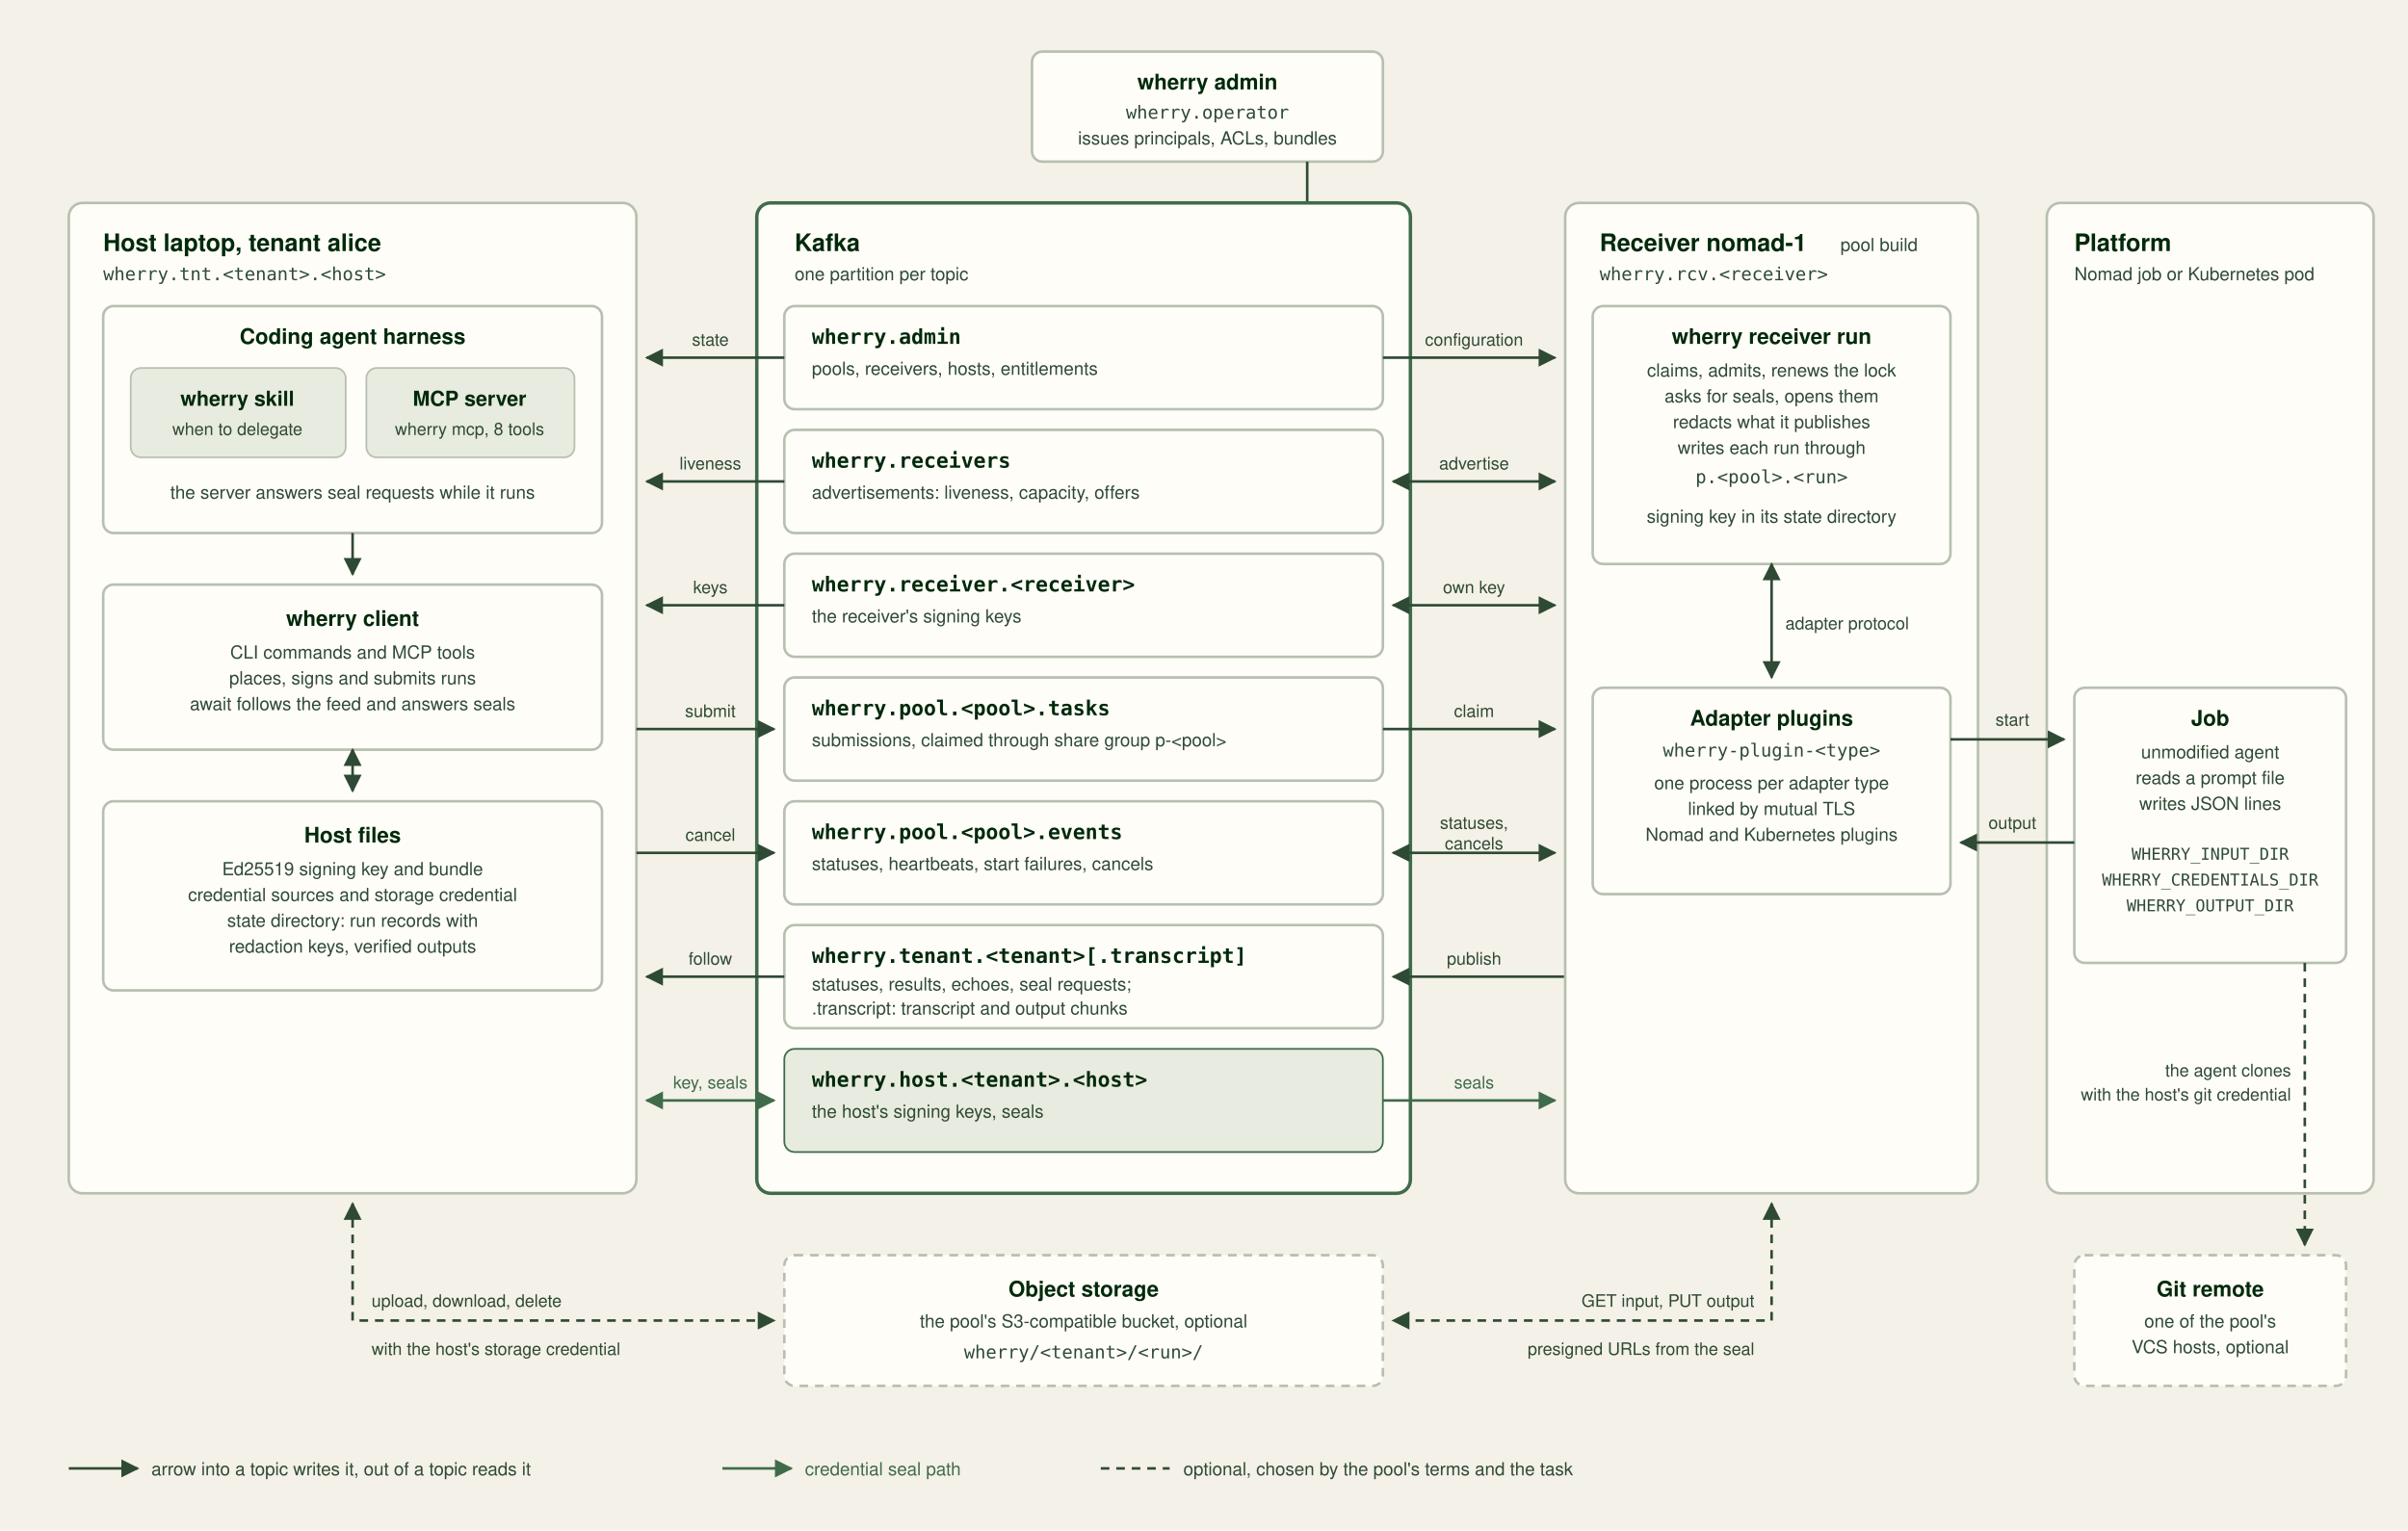
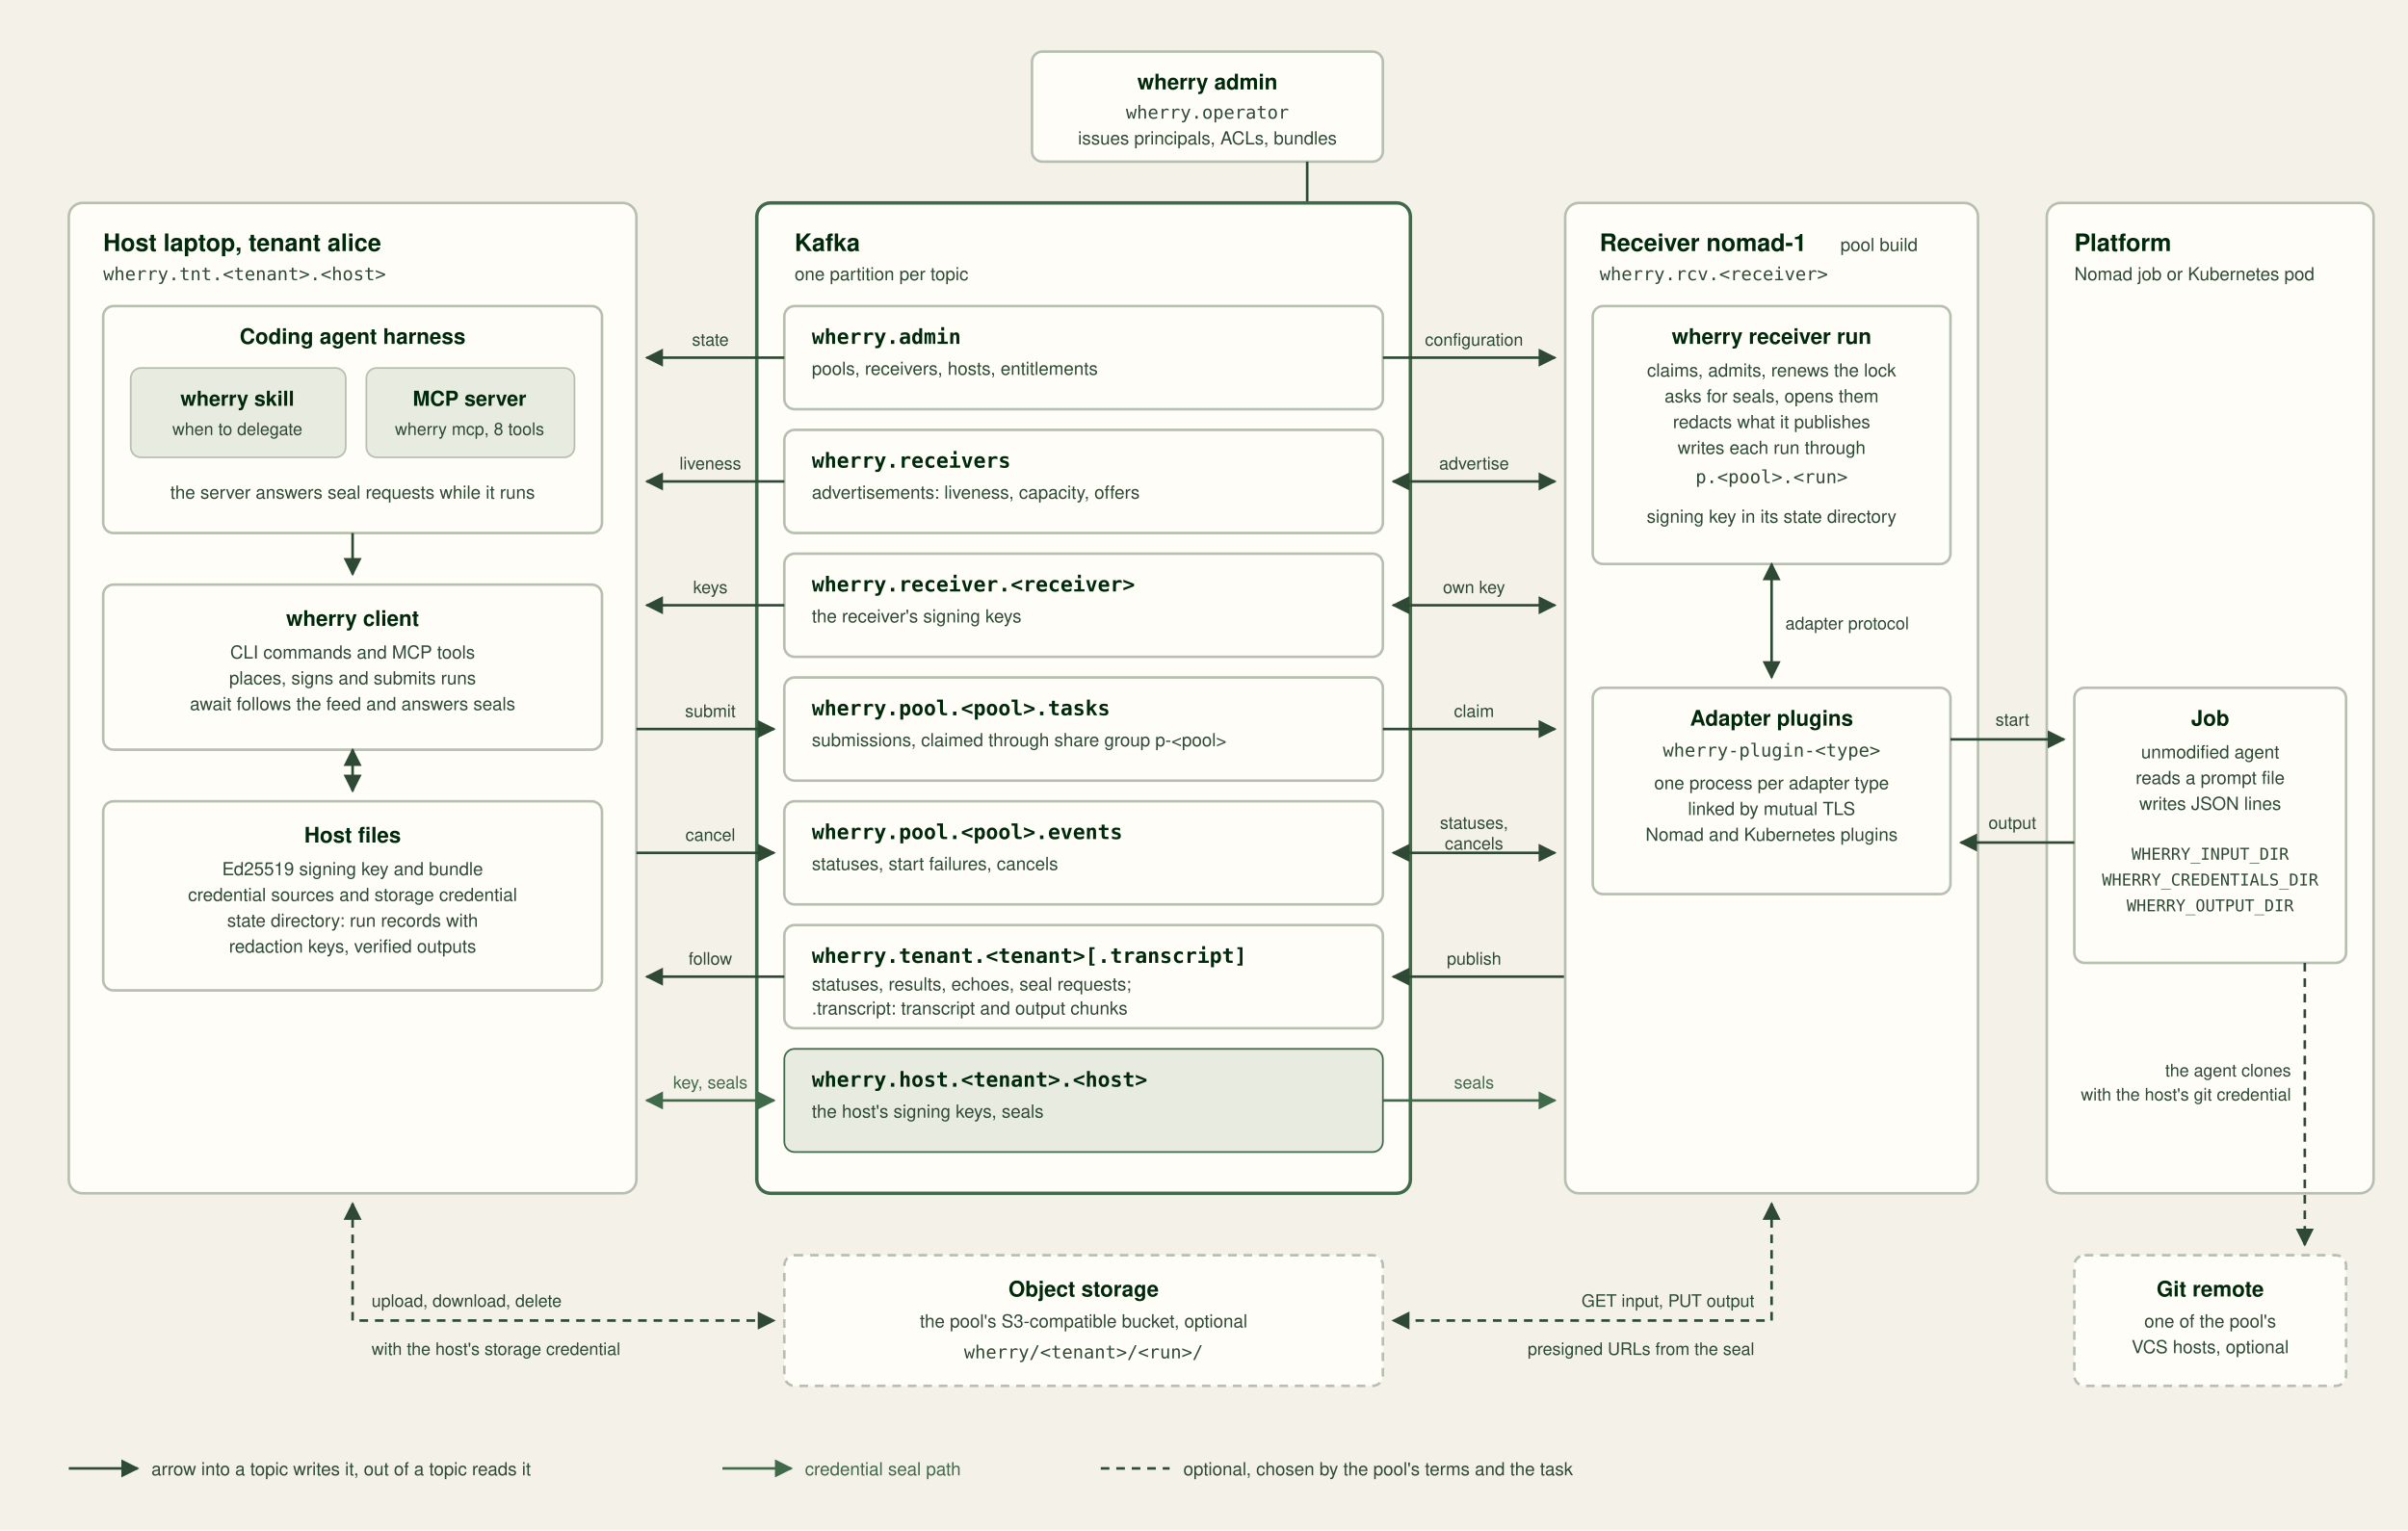
<svg xmlns="http://www.w3.org/2000/svg" viewBox="0 0 1400 890" font-family="Outfit, ui-sans-serif, system-ui, -apple-system, 'Segoe UI', Helvetica, Arial, sans-serif" role="img" aria-labelledby="title desc">
  <defs>
    <marker id="arrow" viewBox="0 0 10 10" refX="9" refY="5" markerWidth="7" markerHeight="7" orient="auto-start-reverse">
      <path d="M 0 0 L 10 5 L 0 10 z" fill="#2e4a35" />
    </marker>
    <marker id="arrow-seal" viewBox="0 0 10 10" refX="9" refY="5" markerWidth="7" markerHeight="7" orient="auto-start-reverse">
      <path d="M 0 0 L 10 5 L 0 10 z" fill="#3f6b4a" />
    </marker>
  </defs>
  <rect width="1400" height="890" fill="#f4f1e8" />
  <rect x="600" y="30" width="204" height="64" rx="6" fill="#fffdf7" stroke="#b7c0b0" stroke-width="1.5" />
  <text x="702" y="52" text-anchor="middle" font-size="12.5" font-weight="600" fill="#00290b">wherry admin</text>
  <text x="702" y="69" text-anchor="middle" font-size="10.5" font-family="'IBM Plex Mono', ui-monospace, SFMono-Regular, Menlo, monospace" fill="#2e4a35">wherry.operator</text>
  <text x="702" y="84" text-anchor="middle" font-size="10.5" fill="#2e4a35">issues principals, ACLs, bundles</text>
  <path d="M 760 94 V 172" stroke="#2e4a35" stroke-width="1.5" fill="none" marker-end="url(#arrow)" />
  <rect x="40" y="118" width="330" height="576" rx="8" fill="#fffdf7" stroke="#b7c0b0" stroke-width="1.5" />
  <text x="60" y="146" font-size="14" font-weight="700" fill="#00290b">Host laptop, tenant alice</text>
  <text x="60" y="163" font-size="10.5" font-family="'IBM Plex Mono', ui-monospace, SFMono-Regular, Menlo, monospace" fill="#2e4a35">wherry.tnt.&lt;tenant&gt;.&lt;host&gt;</text>
  <g font-size="12.5" fill="#00290b">
    <rect x="60" y="178" width="290" height="132" rx="6" fill="#fffdf7" stroke="#b7c0b0" stroke-width="1.5" />
    <text x="205" y="200" text-anchor="middle" font-weight="600">Coding agent harness</text>
    <rect x="76" y="214" width="125" height="52" rx="6" fill="#e8ebdf" stroke="#b7c0b0" stroke-width="1" />
    <text x="138" y="236" text-anchor="middle" font-size="12" font-weight="600">wherry skill</text>
    <text x="138" y="253" text-anchor="middle" font-size="10" fill="#2e4a35">when to delegate</text>
    <rect x="213" y="214" width="121" height="52" rx="6" fill="#e8ebdf" stroke="#b7c0b0" stroke-width="1" />
    <text x="273" y="236" text-anchor="middle" font-size="12" font-weight="600">MCP server</text>
    <text x="273" y="253" text-anchor="middle" font-size="10" fill="#2e4a35">wherry mcp, 8 tools</text>
    <text x="205" y="290" text-anchor="middle" font-size="10.5" fill="#2e4a35">the server answers seal requests while it runs</text>
    <rect x="60" y="340" width="290" height="96" rx="6" fill="#fffdf7" stroke="#b7c0b0" stroke-width="1.5" />
    <text x="205" y="364" text-anchor="middle" font-weight="600">wherry client</text>
    <text x="205" y="383" text-anchor="middle" font-size="10.5" fill="#2e4a35">CLI commands and MCP tools</text>
    <text x="205" y="398" text-anchor="middle" font-size="10.5" fill="#2e4a35">places, signs and submits runs</text>
    <text x="205" y="413" text-anchor="middle" font-size="10.5" fill="#2e4a35">await follows the feed and answers seals</text>
    <rect x="60" y="466" width="290" height="110" rx="6" fill="#fffdf7" stroke="#b7c0b0" stroke-width="1.5" />
    <text x="205" y="490" text-anchor="middle" font-weight="600">Host files</text>
    <text x="205" y="509" text-anchor="middle" font-size="10.5" fill="#2e4a35">Ed25519 signing key and bundle</text>
    <text x="205" y="524" text-anchor="middle" font-size="10.5" fill="#2e4a35">credential sources and storage credential</text>
    <text x="205" y="539" text-anchor="middle" font-size="10.5" fill="#2e4a35">state directory: run records with</text>
    <text x="205" y="554" text-anchor="middle" font-size="10.5" fill="#2e4a35">redaction keys, verified outputs</text>
  </g>
  <path d="M 205 310 V 334" stroke="#2e4a35" stroke-width="1.5" fill="none" marker-end="url(#arrow)" />
  <path d="M 205 436 V 460" stroke="#2e4a35" stroke-width="1.5" fill="none" marker-start="url(#arrow)" marker-end="url(#arrow)" />
  <rect x="440" y="118" width="380" height="576" rx="8" fill="#fffdf7" stroke="#3f6b4a" stroke-width="2" />
  <text x="462" y="146" font-size="14" font-weight="700" fill="#00290b">Kafka</text>
  <text x="462" y="163" font-size="10.5" fill="#2e4a35">one partition per topic</text>
  <g font-size="10.5" fill="#2e4a35">
    <rect x="456" y="178" width="348" height="60" rx="6" fill="#fffdf7" stroke="#b7c0b0" stroke-width="1.5" />
    <text x="472" y="200" font-size="12" font-weight="600" font-family="'IBM Plex Mono', ui-monospace, SFMono-Regular, Menlo, monospace" fill="#00290b">wherry.admin</text>
    <text x="472" y="218">pools, receivers, hosts, entitlements</text>
    <rect x="456" y="250" width="348" height="60" rx="6" fill="#fffdf7" stroke="#b7c0b0" stroke-width="1.5" />
    <text x="472" y="272" font-size="12" font-weight="600" font-family="'IBM Plex Mono', ui-monospace, SFMono-Regular, Menlo, monospace" fill="#00290b">wherry.receivers</text>
    <text x="472" y="290">advertisements: liveness, capacity, offers</text>
    <rect x="456" y="322" width="348" height="60" rx="6" fill="#fffdf7" stroke="#b7c0b0" stroke-width="1.5" />
    <text x="472" y="344" font-size="12" font-weight="600" font-family="'IBM Plex Mono', ui-monospace, SFMono-Regular, Menlo, monospace" fill="#00290b">wherry.receiver.&lt;receiver&gt;</text>
    <text x="472" y="362">the receiver's signing keys</text>
    <rect x="456" y="394" width="348" height="60" rx="6" fill="#fffdf7" stroke="#b7c0b0" stroke-width="1.5" />
    <text x="472" y="416" font-size="12" font-weight="600" font-family="'IBM Plex Mono', ui-monospace, SFMono-Regular, Menlo, monospace" fill="#00290b">wherry.pool.&lt;pool&gt;.tasks</text>
    <text x="472" y="434">submissions, claimed through share group p-&lt;pool&gt;</text>
    <rect x="456" y="466" width="348" height="60" rx="6" fill="#fffdf7" stroke="#b7c0b0" stroke-width="1.5" />
    <text x="472" y="488" font-size="12" font-weight="600" font-family="'IBM Plex Mono', ui-monospace, SFMono-Regular, Menlo, monospace" fill="#00290b">wherry.pool.&lt;pool&gt;.events</text>
-     <text x="472" y="506">statuses, heartbeats, start failures, cancels</text>
+     <text x="472" y="506">statuses, start failures, cancels</text>
    <rect x="456" y="538" width="348" height="60" rx="6" fill="#fffdf7" stroke="#b7c0b0" stroke-width="1.5" />
    <text x="472" y="560" font-size="12" font-weight="600" font-family="'IBM Plex Mono', ui-monospace, SFMono-Regular, Menlo, monospace" fill="#00290b">wherry.tenant.&lt;tenant&gt;[.transcript]</text>
    <text x="472" y="576">statuses, results, echoes, seal requests;</text>
    <text x="472" y="590">.transcript: transcript and output chunks</text>
    <rect x="456" y="610" width="348" height="60" rx="6" fill="#e8ebdf" stroke="#3f6b4a" stroke-width="1" />
    <text x="472" y="632" font-size="12" font-weight="600" font-family="'IBM Plex Mono', ui-monospace, SFMono-Regular, Menlo, monospace" fill="#00290b">wherry.host.&lt;tenant&gt;.&lt;host&gt;</text>
    <text x="472" y="650">the host's signing keys, seals</text>
  </g>
  <g stroke="#2e4a35" stroke-width="1.5" fill="none">
    <path d="M 456 208 H 376" marker-end="url(#arrow)" />
    <path d="M 456 280 H 376" marker-end="url(#arrow)" />
    <path d="M 456 352 H 376" marker-end="url(#arrow)" />
    <path d="M 370 424 H 450" marker-end="url(#arrow)" />
    <path d="M 370 496 H 450" marker-end="url(#arrow)" />
    <path d="M 456 568 H 376" marker-end="url(#arrow)" />
  </g>
  <path d="M 376 640 H 450" stroke="#3f6b4a" stroke-width="1.5" fill="none" marker-start="url(#arrow-seal)" marker-end="url(#arrow-seal)" />
  <g font-size="10" fill="#2e4a35" text-anchor="middle">
    <text x="413" y="201">state</text>
    <text x="413" y="273">liveness</text>
    <text x="413" y="345">keys</text>
    <text x="413" y="417">submit</text>
    <text x="413" y="489">cancel</text>
    <text x="413" y="561">follow</text>
    <text x="413" y="633" fill="#3f6b4a">key, seals</text>
  </g>
  <g stroke="#2e4a35" stroke-width="1.5" fill="none">
    <path d="M 804 208 H 904" marker-end="url(#arrow)" />
    <path d="M 810 280 H 904" marker-start="url(#arrow)" marker-end="url(#arrow)" />
    <path d="M 810 352 H 904" marker-start="url(#arrow)" marker-end="url(#arrow)" />
    <path d="M 804 424 H 904" marker-end="url(#arrow)" />
    <path d="M 810 496 H 904" marker-start="url(#arrow)" marker-end="url(#arrow)" />
    <path d="M 910 568 H 810" marker-end="url(#arrow)" />
  </g>
  <path d="M 804 640 H 904" stroke="#3f6b4a" stroke-width="1.5" fill="none" marker-end="url(#arrow-seal)" />
  <g font-size="10" fill="#2e4a35" text-anchor="middle">
    <text x="857" y="201">configuration</text>
    <text x="857" y="273">advertise</text>
    <text x="857" y="345">own key</text>
    <text x="857" y="417">claim</text>
    <text x="857" y="482">statuses,</text>
    <text x="857" y="494">cancels</text>
    <text x="857" y="561">publish</text>
    <text x="857" y="633" fill="#3f6b4a">seals</text>
  </g>
  <rect x="910" y="118" width="240" height="576" rx="8" fill="#fffdf7" stroke="#b7c0b0" stroke-width="1.5" />
  <text x="930" y="146" font-size="14" font-weight="700" fill="#00290b">Receiver nomad-1</text>
  <text x="1070" y="146" font-size="10.5" fill="#2e4a35">pool build</text>
  <text x="930" y="163" font-size="10.5" font-family="'IBM Plex Mono', ui-monospace, SFMono-Regular, Menlo, monospace" fill="#2e4a35">wherry.rcv.&lt;receiver&gt;</text>
  <g font-size="12.5" fill="#00290b">
    <rect x="926" y="178" width="208" height="150" rx="6" fill="#fffdf7" stroke="#b7c0b0" stroke-width="1.5" />
    <text x="1030" y="200" text-anchor="middle" font-weight="600">wherry receiver run</text>
    <text x="1030" y="219" text-anchor="middle" font-size="10.5" fill="#2e4a35">claims, admits, renews the lock</text>
    <text x="1030" y="234" text-anchor="middle" font-size="10.5" fill="#2e4a35">asks for seals, opens them</text>
    <text x="1030" y="249" text-anchor="middle" font-size="10.5" fill="#2e4a35">redacts what it publishes</text>
    <text x="1030" y="264" text-anchor="middle" font-size="10.5" fill="#2e4a35">writes each run through</text>
    <text x="1030" y="281" text-anchor="middle" font-size="10.5" font-family="'IBM Plex Mono', ui-monospace, SFMono-Regular, Menlo, monospace" fill="#2e4a35">p.&lt;pool&gt;.&lt;run&gt;</text>
    <text x="1030" y="304" text-anchor="middle" font-size="10.5" fill="#2e4a35">signing key in its state directory</text>
    <rect x="926" y="400" width="208" height="120" rx="6" fill="#fffdf7" stroke="#b7c0b0" stroke-width="1.5" />
    <text x="1030" y="422" text-anchor="middle" font-weight="600">Adapter plugins</text>
    <text x="1030" y="440" text-anchor="middle" font-size="10.5" font-family="'IBM Plex Mono', ui-monospace, SFMono-Regular, Menlo, monospace" fill="#2e4a35">wherry-plugin-&lt;type&gt;</text>
    <text x="1030" y="459" text-anchor="middle" font-size="10.5" fill="#2e4a35">one process per adapter type</text>
    <text x="1030" y="474" text-anchor="middle" font-size="10.5" fill="#2e4a35">linked by mutual TLS</text>
    <text x="1030" y="489" text-anchor="middle" font-size="10.5" fill="#2e4a35">Nomad and Kubernetes plugins</text>
  </g>
  <path d="M 1030 328 V 394" stroke="#2e4a35" stroke-width="1.5" fill="none" marker-start="url(#arrow)" marker-end="url(#arrow)" />
  <text x="1038" y="366" font-size="10" fill="#2e4a35">adapter protocol</text>
  <rect x="1190" y="118" width="190" height="576" rx="8" fill="#fffdf7" stroke="#b7c0b0" stroke-width="1.5" />
  <text x="1206" y="146" font-size="14" font-weight="700" fill="#00290b">Platform</text>
  <text x="1206" y="163" font-size="10.5" fill="#2e4a35">Nomad job or Kubernetes pod</text>
  <rect x="1206" y="400" width="158" height="160" rx="6" fill="#fffdf7" stroke="#b7c0b0" stroke-width="1.5" />
  <text x="1285" y="422" text-anchor="middle" font-size="12.5" font-weight="600" fill="#00290b">Job</text>
  <text x="1285" y="441" text-anchor="middle" font-size="10.5" fill="#2e4a35">unmodified agent</text>
  <text x="1285" y="456" text-anchor="middle" font-size="10.5" fill="#2e4a35">reads a prompt file</text>
  <text x="1285" y="471" text-anchor="middle" font-size="10.5" fill="#2e4a35">writes JSON lines</text>
  <g font-size="9.5" font-family="'IBM Plex Mono', ui-monospace, SFMono-Regular, Menlo, monospace" fill="#2e4a35" text-anchor="middle">
    <text x="1285" y="500">WHERRY_INPUT_DIR</text>
    <text x="1285" y="515">WHERRY_CREDENTIALS_DIR</text>
    <text x="1285" y="530">WHERRY_OUTPUT_DIR</text>
  </g>
  <path d="M 1134 430 H 1200" stroke="#2e4a35" stroke-width="1.5" fill="none" marker-end="url(#arrow)" />
  <text x="1170" y="422" text-anchor="middle" font-size="10" fill="#2e4a35">start</text>
  <path d="M 1206 490 H 1140" stroke="#2e4a35" stroke-width="1.5" fill="none" marker-end="url(#arrow)" />
  <text x="1170" y="482" text-anchor="middle" font-size="10" fill="#2e4a35">output</text>
  <rect x="456" y="730" width="348" height="76" rx="6" fill="#fffdf7" stroke="#b7c0b0" stroke-width="1.5" stroke-dasharray="5 4" />
  <text x="630" y="754" text-anchor="middle" font-size="12.5" font-weight="600" fill="#00290b">Object storage</text>
  <text x="630" y="772" text-anchor="middle" font-size="10.5" fill="#2e4a35">the pool's S3-compatible bucket, optional</text>
  <text x="630" y="790" text-anchor="middle" font-size="10.5" font-family="'IBM Plex Mono', ui-monospace, SFMono-Regular, Menlo, monospace" fill="#2e4a35">wherry/&lt;tenant&gt;/&lt;run&gt;/</text>
  <path d="M 205 700 V 768 H 450" stroke="#2e4a35" stroke-width="1.5" fill="none" stroke-dasharray="5 4" marker-start="url(#arrow)" marker-end="url(#arrow)" />
  <text x="216" y="760" font-size="10" fill="#2e4a35">upload, download, delete</text>
  <text x="216" y="788" font-size="10" fill="#2e4a35">with the host's storage credential</text>
  <path d="M 1030 700 V 768 H 810" stroke="#2e4a35" stroke-width="1.5" fill="none" stroke-dasharray="5 4" marker-start="url(#arrow)" marker-end="url(#arrow)" />
  <text x="1020" y="760" text-anchor="end" font-size="10" fill="#2e4a35">GET input, PUT output</text>
  <text x="1020" y="788" text-anchor="end" font-size="10" fill="#2e4a35">presigned URLs from the seal</text>
  <rect x="1206" y="730" width="158" height="76" rx="6" fill="#fffdf7" stroke="#b7c0b0" stroke-width="1.5" stroke-dasharray="5 4" />
  <text x="1285" y="754" text-anchor="middle" font-size="12.5" font-weight="600" fill="#00290b">Git remote</text>
  <text x="1285" y="772" text-anchor="middle" font-size="10.5" fill="#2e4a35">one of the pool's</text>
  <text x="1285" y="787" text-anchor="middle" font-size="10.5" fill="#2e4a35">VCS hosts, optional</text>
  <path d="M 1340 560 V 724" stroke="#2e4a35" stroke-width="1.5" fill="none" stroke-dasharray="5 4" marker-end="url(#arrow)" />
  <text x="1332" y="626" text-anchor="end" font-size="10" fill="#2e4a35">the agent clones</text>
  <text x="1332" y="640" text-anchor="end" font-size="10" fill="#2e4a35">with the host's git credential</text>
  <g font-size="10.5" fill="#2e4a35">
    <line x1="40" y1="854" x2="80" y2="854" stroke="#2e4a35" stroke-width="1.5" marker-end="url(#arrow)" />
    <text x="88" y="858">arrow into a topic writes it, out of a topic reads it</text>
    <line x1="420" y1="854" x2="460" y2="854" stroke="#3f6b4a" stroke-width="1.5" marker-end="url(#arrow-seal)" />
    <text x="468" y="858" fill="#3f6b4a">credential seal path</text>
    <line x1="640" y1="854" x2="680" y2="854" stroke="#2e4a35" stroke-width="1.5" stroke-dasharray="5 4" />
    <text x="688" y="858">optional, chosen by the pool's terms and the task</text>
  </g>
</svg>
